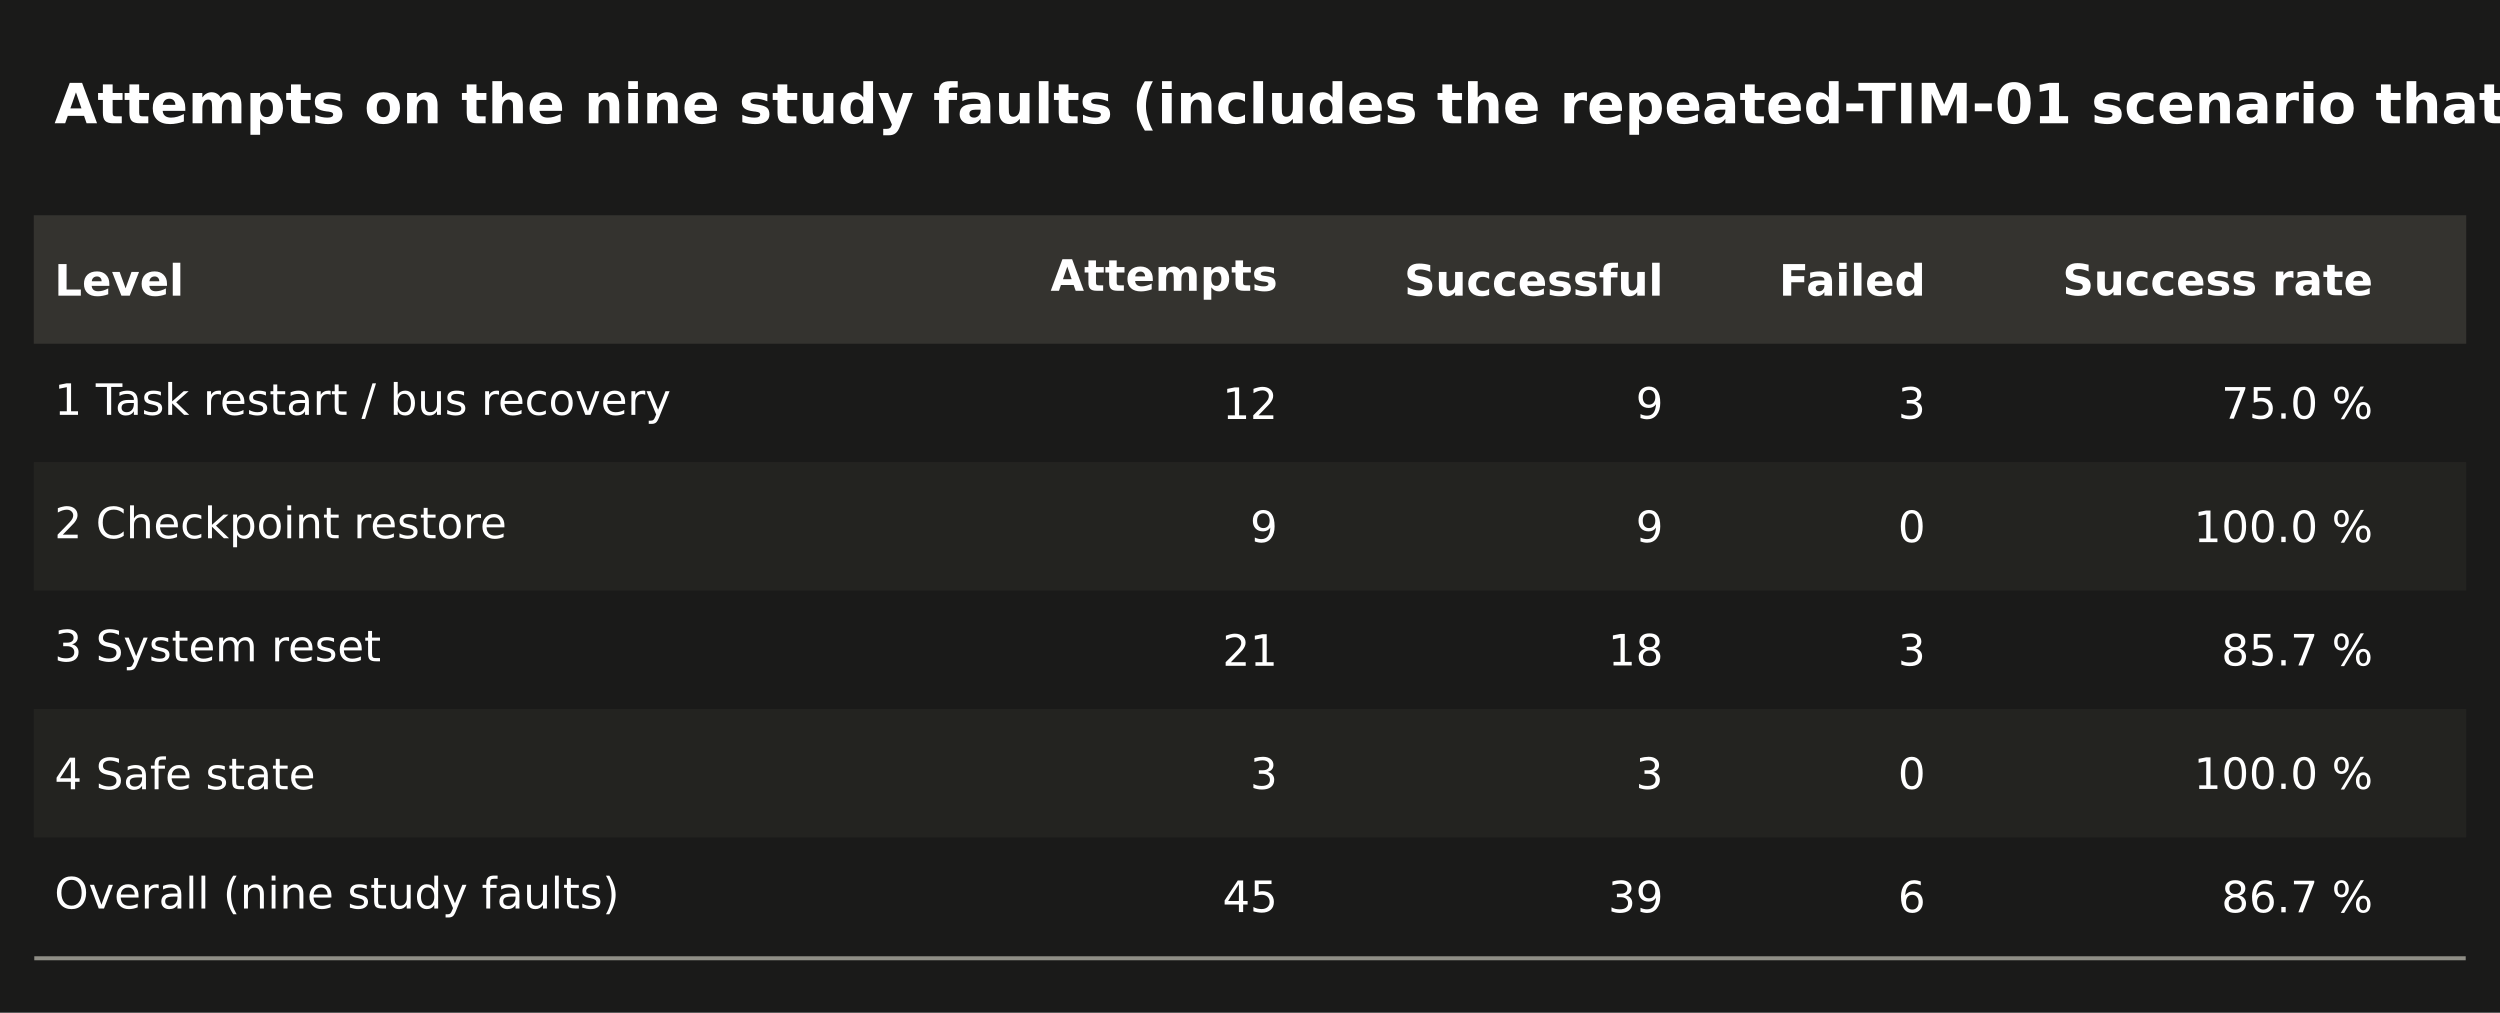
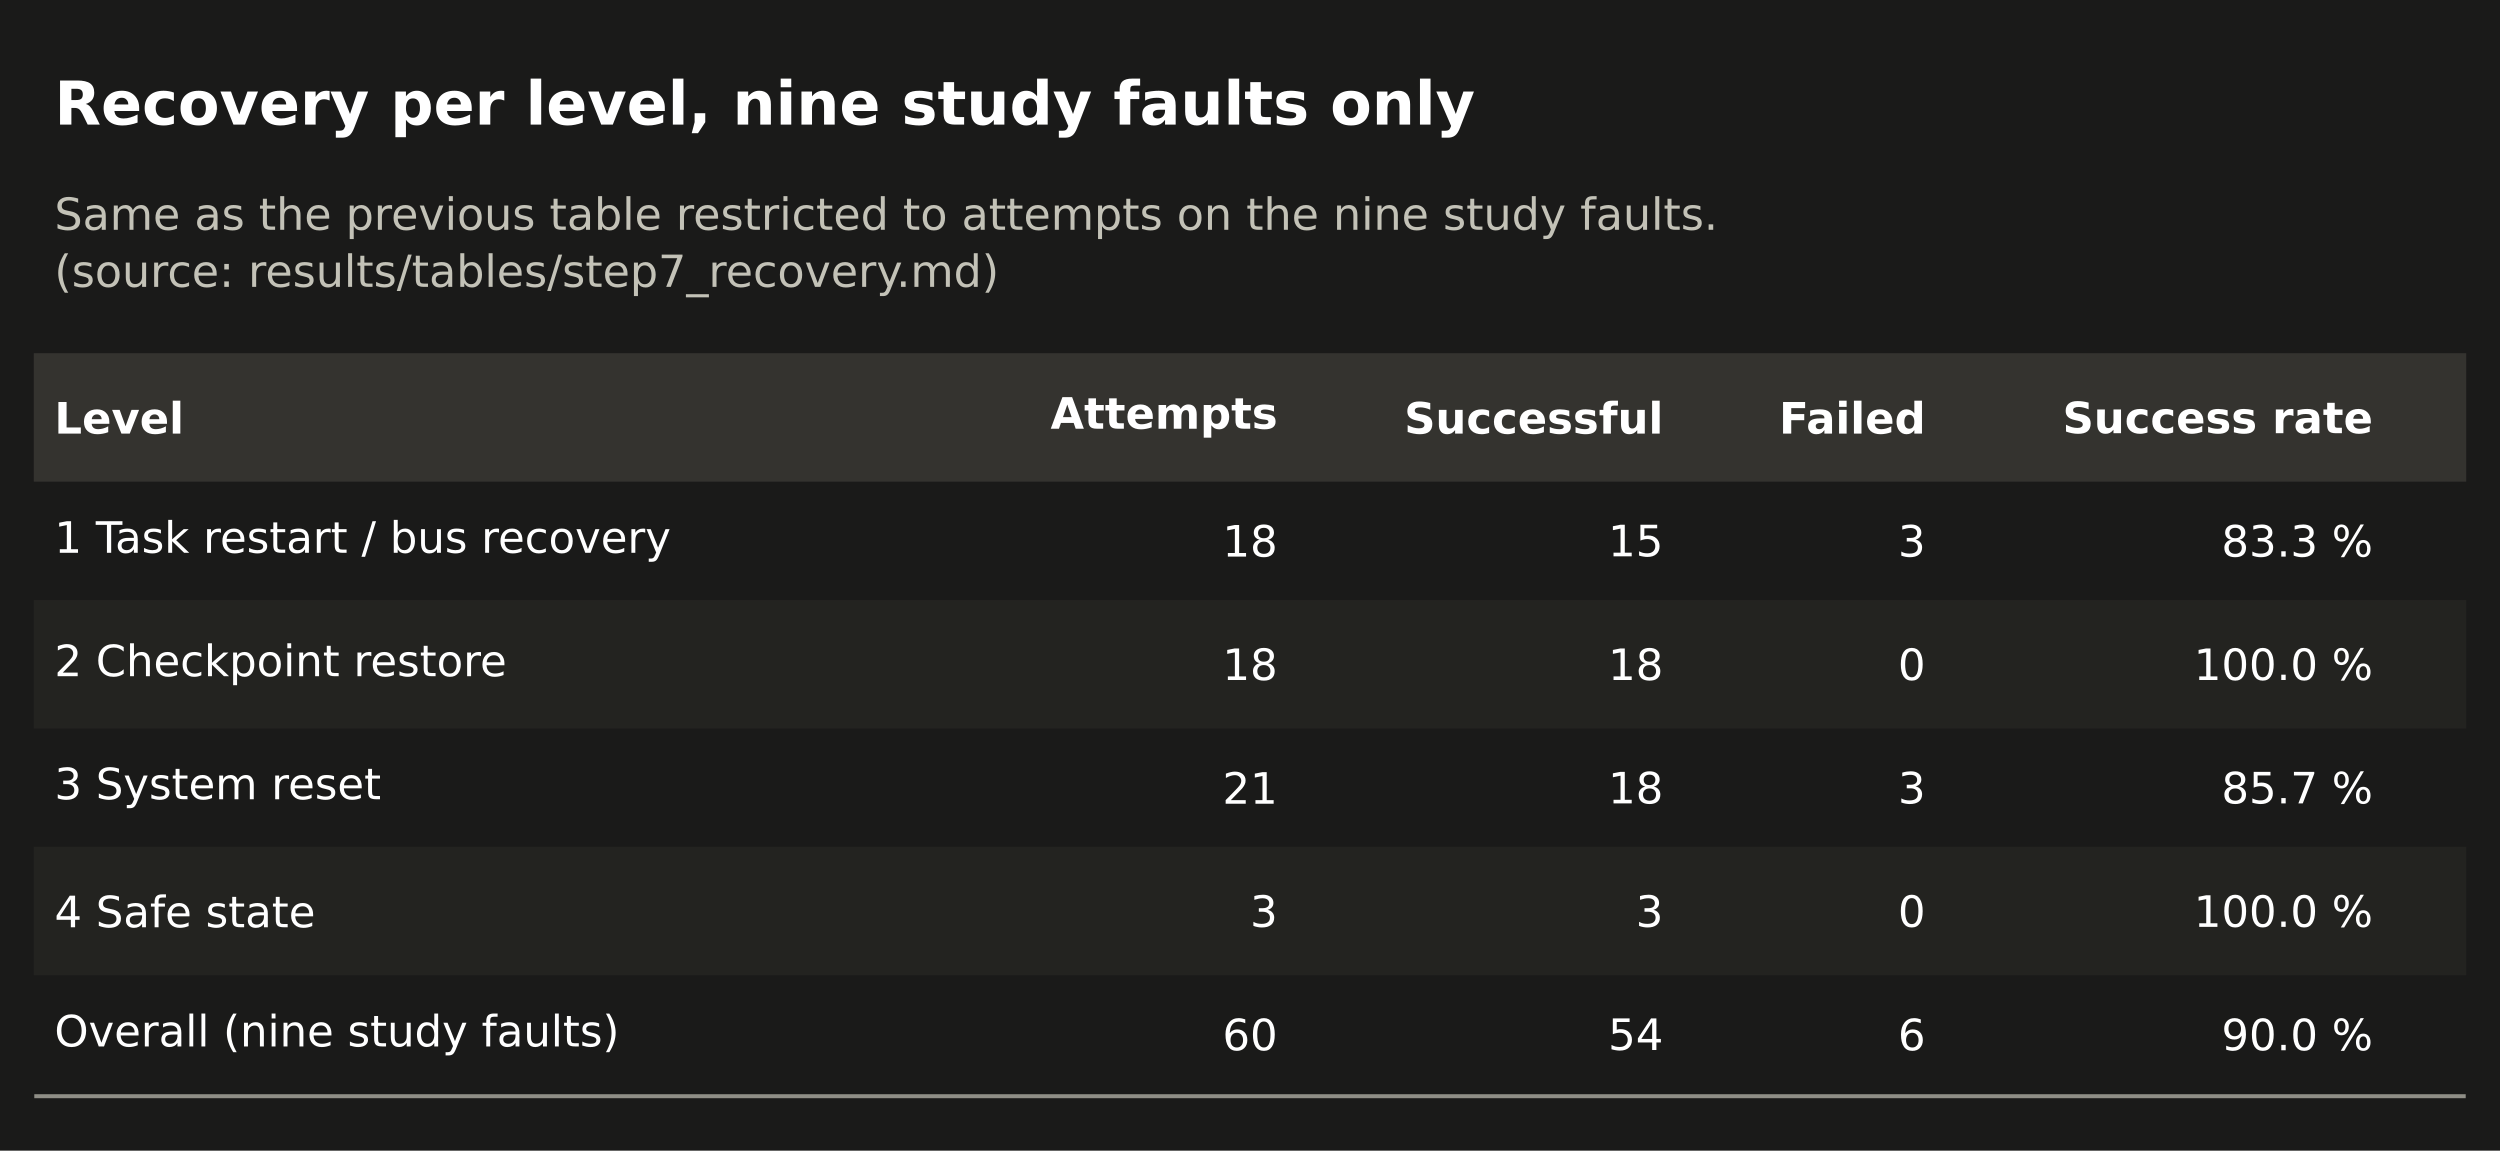
- <svg xmlns="http://www.w3.org/2000/svg" width="495.9pt" height="200.88pt" viewBox="0 0 495.9 200.88" version="1.1">
+ <svg xmlns="http://www.w3.org/2000/svg" width="495.9pt" height="228.24pt" viewBox="0 0 495.9 228.24" version="1.1">
  <defs>
    <style type="text/css">*{stroke-linejoin: round; stroke-linecap: butt}</style>
  </defs>
  <g id="figure_1">
    <g id="patch_1">
-       <path d="M 0 200.88  L 495.9 200.88  L 495.9 0  L 0 0  z " style="fill: #1a1a19" />
+       <path d="M 0 228.24  L 495.9 228.24  L 495.9 0  L 0 0  z " style="fill: #1a1a19" />
    </g>
    <g id="axes_1">
      <g id="patch_2">
-         <path d="M 7.2 67.68  L 488.7 67.68  L 488.7 43.2  L 7.2 43.2  z " clip-path="url(#pe6674468a1)" style="fill: #34332f; stroke: #34332f; stroke-linejoin: miter" />
+         <path d="M 7.2 95.04  L 488.7 95.04  L 488.7 70.56  L 7.2 70.56  z " clip-path="url(#p92222c9f42)" style="fill: #34332f; stroke: #34332f; stroke-linejoin: miter" />
      </g>
      <g id="patch_3">
-         <path d="M 7.2 116.64  L 488.7 116.64  L 488.7 92.16  L 7.2 92.16  z " clip-path="url(#pe6674468a1)" style="fill: #34332f; opacity: 0.35; stroke: #34332f; stroke-linejoin: miter" />
+         <path d="M 7.2 144  L 488.7 144  L 488.7 119.52  L 7.2 119.52  z " clip-path="url(#p92222c9f42)" style="fill: #34332f; opacity: 0.35; stroke: #34332f; stroke-linejoin: miter" />
      </g>
      <g id="patch_4">
-         <path d="M 7.2 165.6  L 488.7 165.6  L 488.7 141.12  L 7.2 141.12  z " clip-path="url(#pe6674468a1)" style="fill: #34332f; opacity: 0.35; stroke: #34332f; stroke-linejoin: miter" />
+         <path d="M 7.2 192.96  L 488.7 192.96  L 488.7 168.48  L 7.2 168.48  z " clip-path="url(#p92222c9f42)" style="fill: #34332f; opacity: 0.35; stroke: #34332f; stroke-linejoin: miter" />
      </g>
      <g id="line2d_1">
-         <path d="M 7.2 190.08  L 488.7 190.08  " clip-path="url(#pe6674468a1)" style="fill: none; stroke: #8f8e86; stroke-width: 0.8; stroke-linecap: square" />
+         <path d="M 7.2 217.44  L 488.7 217.44  " clip-path="url(#p92222c9f42)" style="fill: none; stroke: #8f8e86; stroke-width: 0.8; stroke-linecap: square" />
      </g>
      <g id="text_1">
-         <text style="font-weight: 700; font-size: 11px; font-family: 'DejaVu Sans'; text-anchor: start; fill: #ffffff" x="10.8" y="24.458" transform="rotate(-0 10.8 24.45785)">Attempts on the nine study faults (includes the repeated-TIM-01 scenario that ends in the safe state; excludes the validation faults MEM-03, MEM-04, CPU-03, TIM-03)   [step7_recovery.md]</text>
+         <text style="font-weight: 700; font-size: 12px; font-family: 'DejaVu Sans'; text-anchor: start; fill: #ffffff" x="10.8" y="24.718" transform="rotate(-0 10.8 24.71766)">Recovery per level, nine study faults only</text>
      </g>
      <g id="text_2">
-         <text style="font-weight: 700; font-size: 8.6px; font-family: 'DejaVu Sans'; text-anchor: start; fill: #ffffff" x="10.8" y="58.646" transform="rotate(-0 10.8 58.64619)">Level</text>
+         <text style="font-size: 8.8px; font-family: 'DejaVu Sans'; fill: #c3c2b7" transform="translate(10.8 45.58825)">Same as the previous table restricted to attempts on the nine study faults.</text>
+         <text style="font-size: 8.8px; font-family: 'DejaVu Sans'; fill: #c3c2b7" transform="translate(10.8 56.90588)">(source: results/tables/step7_recovery.md)</text>
      </g>
      <g id="text_3">
-         <text style="font-weight: 700; font-size: 8.6px; font-family: 'DejaVu Sans'; text-anchor: end; fill: #ffffff" x="253.44" y="57.681" transform="rotate(-0 253.44 57.6807)">Attempts</text>
+         <text style="font-weight: 700; font-size: 8.6px; font-family: 'DejaVu Sans'; text-anchor: start; fill: #ffffff" x="10.8" y="86.006" transform="rotate(-0 10.8 86.00619)">Level</text>
      </g>
      <g id="text_4">
-         <text style="font-weight: 700; font-size: 8.6px; font-family: 'DejaVu Sans'; text-anchor: end; fill: #ffffff" x="329.94" y="58.646" transform="rotate(-0 329.94 58.64619)">Successful</text>
+         <text style="font-weight: 700; font-size: 8.6px; font-family: 'DejaVu Sans'; text-anchor: end; fill: #ffffff" x="253.44" y="85.041" transform="rotate(-0 253.44 85.0407)">Attempts</text>
      </g>
      <g id="text_5">
-         <text style="font-weight: 700; font-size: 8.6px; font-family: 'DejaVu Sans'; text-anchor: end; fill: #ffffff" x="381.96" y="58.646" transform="rotate(-0 381.96 58.64619)">Failed</text>
+         <text style="font-weight: 700; font-size: 8.6px; font-family: 'DejaVu Sans'; text-anchor: end; fill: #ffffff" x="329.94" y="86.006" transform="rotate(-0 329.94 86.00619)">Successful</text>
      </g>
      <g id="text_6">
-         <text style="font-weight: 700; font-size: 8.6px; font-family: 'DejaVu Sans'; text-anchor: end; fill: #ffffff" x="470.7" y="58.57" transform="rotate(-0 470.7 58.57027)">Success rate</text>
+         <text style="font-weight: 700; font-size: 8.6px; font-family: 'DejaVu Sans'; text-anchor: end; fill: #ffffff" x="381.96" y="86.006" transform="rotate(-0 381.96 86.00619)">Failed</text>
      </g>
      <g id="text_7">
-         <text style="font-size: 8.6px; font-family: 'DejaVu Sans'; text-anchor: start; fill: #ffffff" x="10.8" y="82.293" transform="rotate(-0 10.8 82.29306)">1 Task restart / bus recovery</text>
+         <text style="font-weight: 700; font-size: 8.6px; font-family: 'DejaVu Sans'; text-anchor: end; fill: #ffffff" x="470.7" y="85.93" transform="rotate(-0 470.7 85.93027)">Success rate</text>
      </g>
      <g id="text_8">
-         <text style="font-size: 8.6px; font-family: 'DejaVu Sans'; text-anchor: end; fill: #ffffff" x="253.44" y="83.111" transform="rotate(-0 253.44 83.11141)">12</text>
+         <text style="font-size: 8.6px; font-family: 'DejaVu Sans'; text-anchor: start; fill: #ffffff" x="10.8" y="109.653" transform="rotate(-0 10.8 109.6531)">1 Task restart / bus recovery</text>
      </g>
      <g id="text_9">
-         <text style="font-size: 8.6px; font-family: 'DejaVu Sans'; text-anchor: end; fill: #ffffff" x="329.94" y="83.05" transform="rotate(-0 329.94 83.05027)">9</text>
+         <text style="font-size: 8.6px; font-family: 'DejaVu Sans'; text-anchor: end; fill: #ffffff" x="253.44" y="110.41" transform="rotate(-0 253.44 110.4103)">18</text>
      </g>
      <g id="text_10">
-         <text style="font-size: 8.6px; font-family: 'DejaVu Sans'; text-anchor: end; fill: #ffffff" x="381.96" y="83.05" transform="rotate(-0 381.96 83.05027)">3</text>
+         <text style="font-size: 8.6px; font-family: 'DejaVu Sans'; text-anchor: end; fill: #ffffff" x="329.94" y="110.354" transform="rotate(-0 329.94 110.3538)">15</text>
      </g>
      <g id="text_11">
-         <text style="font-size: 8.6px; font-family: 'DejaVu Sans'; text-anchor: end; fill: #ffffff" x="470.7" y="83.05" transform="rotate(-0 470.7 83.05027)">75.0 %</text>
+         <text style="font-size: 8.6px; font-family: 'DejaVu Sans'; text-anchor: end; fill: #ffffff" x="381.96" y="110.41" transform="rotate(-0 381.96 110.4103)">3</text>
      </g>
      <g id="text_12">
-         <text style="font-size: 8.6px; font-family: 'DejaVu Sans'; text-anchor: start; fill: #ffffff" x="10.8" y="106.773" transform="rotate(-0 10.8 106.7731)">2 Checkpoint restore</text>
+         <text style="font-size: 8.6px; font-family: 'DejaVu Sans'; text-anchor: end; fill: #ffffff" x="470.7" y="110.41" transform="rotate(-0 470.7 110.4103)">83.3 %</text>
      </g>
      <g id="text_13">
-         <text style="font-size: 8.6px; font-family: 'DejaVu Sans'; text-anchor: end; fill: #ffffff" x="253.44" y="107.53" transform="rotate(-0 253.44 107.5303)">9</text>
+         <text style="font-size: 8.6px; font-family: 'DejaVu Sans'; text-anchor: start; fill: #ffffff" x="10.8" y="134.133" transform="rotate(-0 10.8 134.1331)">2 Checkpoint restore</text>
      </g>
      <g id="text_14">
-         <text style="font-size: 8.6px; font-family: 'DejaVu Sans'; text-anchor: end; fill: #ffffff" x="329.94" y="107.53" transform="rotate(-0 329.94 107.5303)">9</text>
+         <text style="font-size: 8.6px; font-family: 'DejaVu Sans'; text-anchor: end; fill: #ffffff" x="253.44" y="134.89" transform="rotate(-0 253.44 134.8903)">18</text>
      </g>
      <g id="text_15">
-         <text style="font-size: 8.6px; font-family: 'DejaVu Sans'; text-anchor: end; fill: #ffffff" x="381.96" y="107.53" transform="rotate(-0 381.96 107.5303)">0</text>
+         <text style="font-size: 8.6px; font-family: 'DejaVu Sans'; text-anchor: end; fill: #ffffff" x="329.94" y="134.89" transform="rotate(-0 329.94 134.8903)">18</text>
      </g>
      <g id="text_16">
-         <text style="font-size: 8.6px; font-family: 'DejaVu Sans'; text-anchor: end; fill: #ffffff" x="470.7" y="107.53" transform="rotate(-0 470.7 107.5303)">100.0 %</text>
+         <text style="font-size: 8.6px; font-family: 'DejaVu Sans'; text-anchor: end; fill: #ffffff" x="381.96" y="134.89" transform="rotate(-0 381.96 134.8903)">0</text>
      </g>
      <g id="text_17">
-         <text style="font-size: 8.6px; font-family: 'DejaVu Sans'; text-anchor: start; fill: #ffffff" x="10.8" y="131.177" transform="rotate(-0 10.8 131.1771)">3 System reset</text>
+         <text style="font-size: 8.6px; font-family: 'DejaVu Sans'; text-anchor: end; fill: #ffffff" x="470.7" y="134.89" transform="rotate(-0 470.7 134.8903)">100.0 %</text>
      </g>
      <g id="text_18">
-         <text style="font-size: 8.6px; font-family: 'DejaVu Sans'; text-anchor: end; fill: #ffffff" x="253.44" y="132.071" transform="rotate(-0 253.44 132.0714)">21</text>
+         <text style="font-size: 8.6px; font-family: 'DejaVu Sans'; text-anchor: start; fill: #ffffff" x="10.8" y="158.537" transform="rotate(-0 10.8 158.5371)">3 System reset</text>
      </g>
      <g id="text_19">
-         <text style="font-size: 8.6px; font-family: 'DejaVu Sans'; text-anchor: end; fill: #ffffff" x="329.94" y="132.01" transform="rotate(-0 329.94 132.0103)">18</text>
+         <text style="font-size: 8.6px; font-family: 'DejaVu Sans'; text-anchor: end; fill: #ffffff" x="253.44" y="159.431" transform="rotate(-0 253.44 159.4314)">21</text>
      </g>
      <g id="text_20">
-         <text style="font-size: 8.6px; font-family: 'DejaVu Sans'; text-anchor: end; fill: #ffffff" x="381.96" y="132.01" transform="rotate(-0 381.96 132.0103)">3</text>
+         <text style="font-size: 8.6px; font-family: 'DejaVu Sans'; text-anchor: end; fill: #ffffff" x="329.94" y="159.37" transform="rotate(-0 329.94 159.3703)">18</text>
      </g>
      <g id="text_21">
-         <text style="font-size: 8.6px; font-family: 'DejaVu Sans'; text-anchor: end; fill: #ffffff" x="470.7" y="132.01" transform="rotate(-0 470.7 132.0103)">85.7 %</text>
+         <text style="font-size: 8.6px; font-family: 'DejaVu Sans'; text-anchor: end; fill: #ffffff" x="381.96" y="159.37" transform="rotate(-0 381.96 159.3703)">3</text>
      </g>
      <g id="text_22">
-         <text style="font-size: 8.6px; font-family: 'DejaVu Sans'; text-anchor: start; fill: #ffffff" x="10.8" y="156.566" transform="rotate(-0 10.8 156.5662)">4 Safe state</text>
+         <text style="font-size: 8.6px; font-family: 'DejaVu Sans'; text-anchor: end; fill: #ffffff" x="470.7" y="159.37" transform="rotate(-0 470.7 159.3703)">85.7 %</text>
      </g>
      <g id="text_23">
-         <text style="font-size: 8.6px; font-family: 'DejaVu Sans'; text-anchor: end; fill: #ffffff" x="253.44" y="156.49" transform="rotate(-0 253.44 156.4903)">3</text>
+         <text style="font-size: 8.6px; font-family: 'DejaVu Sans'; text-anchor: start; fill: #ffffff" x="10.8" y="183.926" transform="rotate(-0 10.8 183.9262)">4 Safe state</text>
      </g>
      <g id="text_24">
-         <text style="font-size: 8.6px; font-family: 'DejaVu Sans'; text-anchor: end; fill: #ffffff" x="329.94" y="156.49" transform="rotate(-0 329.94 156.4903)">3</text>
+         <text style="font-size: 8.6px; font-family: 'DejaVu Sans'; text-anchor: end; fill: #ffffff" x="253.44" y="183.85" transform="rotate(-0 253.44 183.8503)">3</text>
      </g>
      <g id="text_25">
-         <text style="font-size: 8.6px; font-family: 'DejaVu Sans'; text-anchor: end; fill: #ffffff" x="381.96" y="156.49" transform="rotate(-0 381.96 156.4903)">0</text>
+         <text style="font-size: 8.6px; font-family: 'DejaVu Sans'; text-anchor: end; fill: #ffffff" x="329.94" y="183.85" transform="rotate(-0 329.94 183.8503)">3</text>
      </g>
      <g id="text_26">
-         <text style="font-size: 8.6px; font-family: 'DejaVu Sans'; text-anchor: end; fill: #ffffff" x="470.7" y="156.49" transform="rotate(-0 470.7 156.4903)">100.0 %</text>
+         <text style="font-size: 8.6px; font-family: 'DejaVu Sans'; text-anchor: end; fill: #ffffff" x="381.96" y="183.85" transform="rotate(-0 381.96 183.8503)">0</text>
      </g>
      <g id="text_27">
-         <text style="font-size: 8.6px; font-family: 'DejaVu Sans'; text-anchor: start; fill: #ffffff" x="10.8" y="180.213" transform="rotate(-0 10.8 180.2131)">Overall (nine study faults)</text>
+         <text style="font-size: 8.6px; font-family: 'DejaVu Sans'; text-anchor: end; fill: #ffffff" x="470.7" y="183.85" transform="rotate(-0 470.7 183.8503)">100.0 %</text>
      </g>
      <g id="text_28">
-         <text style="font-size: 8.6px; font-family: 'DejaVu Sans'; text-anchor: end; fill: #ffffff" x="253.44" y="180.914" transform="rotate(-0 253.44 180.9138)">45</text>
+         <text style="font-size: 8.6px; font-family: 'DejaVu Sans'; text-anchor: start; fill: #ffffff" x="10.8" y="207.573" transform="rotate(-0 10.8 207.5731)">Overall (nine study faults)</text>
      </g>
      <g id="text_29">
-         <text style="font-size: 8.6px; font-family: 'DejaVu Sans'; text-anchor: end; fill: #ffffff" x="329.94" y="180.97" transform="rotate(-0 329.94 180.9703)">39</text>
+         <text style="font-size: 8.6px; font-family: 'DejaVu Sans'; text-anchor: end; fill: #ffffff" x="253.44" y="208.33" transform="rotate(-0 253.44 208.3303)">60</text>
      </g>
      <g id="text_30">
-         <text style="font-size: 8.6px; font-family: 'DejaVu Sans'; text-anchor: end; fill: #ffffff" x="381.96" y="180.97" transform="rotate(-0 381.96 180.9703)">6</text>
+         <text style="font-size: 8.6px; font-family: 'DejaVu Sans'; text-anchor: end; fill: #ffffff" x="329.94" y="208.274" transform="rotate(-0 329.94 208.2738)">54</text>
      </g>
      <g id="text_31">
-         <text style="font-size: 8.6px; font-family: 'DejaVu Sans'; text-anchor: end; fill: #ffffff" x="470.7" y="180.97" transform="rotate(-0 470.7 180.9703)">86.7 %</text>
+         <text style="font-size: 8.6px; font-family: 'DejaVu Sans'; text-anchor: end; fill: #ffffff" x="381.96" y="208.33" transform="rotate(-0 381.96 208.3303)">6</text>
+       </g>
+       <g id="text_32">
+         <text style="font-size: 8.6px; font-family: 'DejaVu Sans'; text-anchor: end; fill: #ffffff" x="470.7" y="208.33" transform="rotate(-0 470.7 208.3303)">90.0 %</text>
      </g>
    </g>
  </g>
  <defs>
-     <clipPath id="pe6674468a1">
-       <rect x="0" y="0" width="495.9" height="200.88" />
+     <clipPath id="p92222c9f42">
+       <rect x="0" y="0" width="495.9" height="228.24" />
    </clipPath>
  </defs>
</svg>
